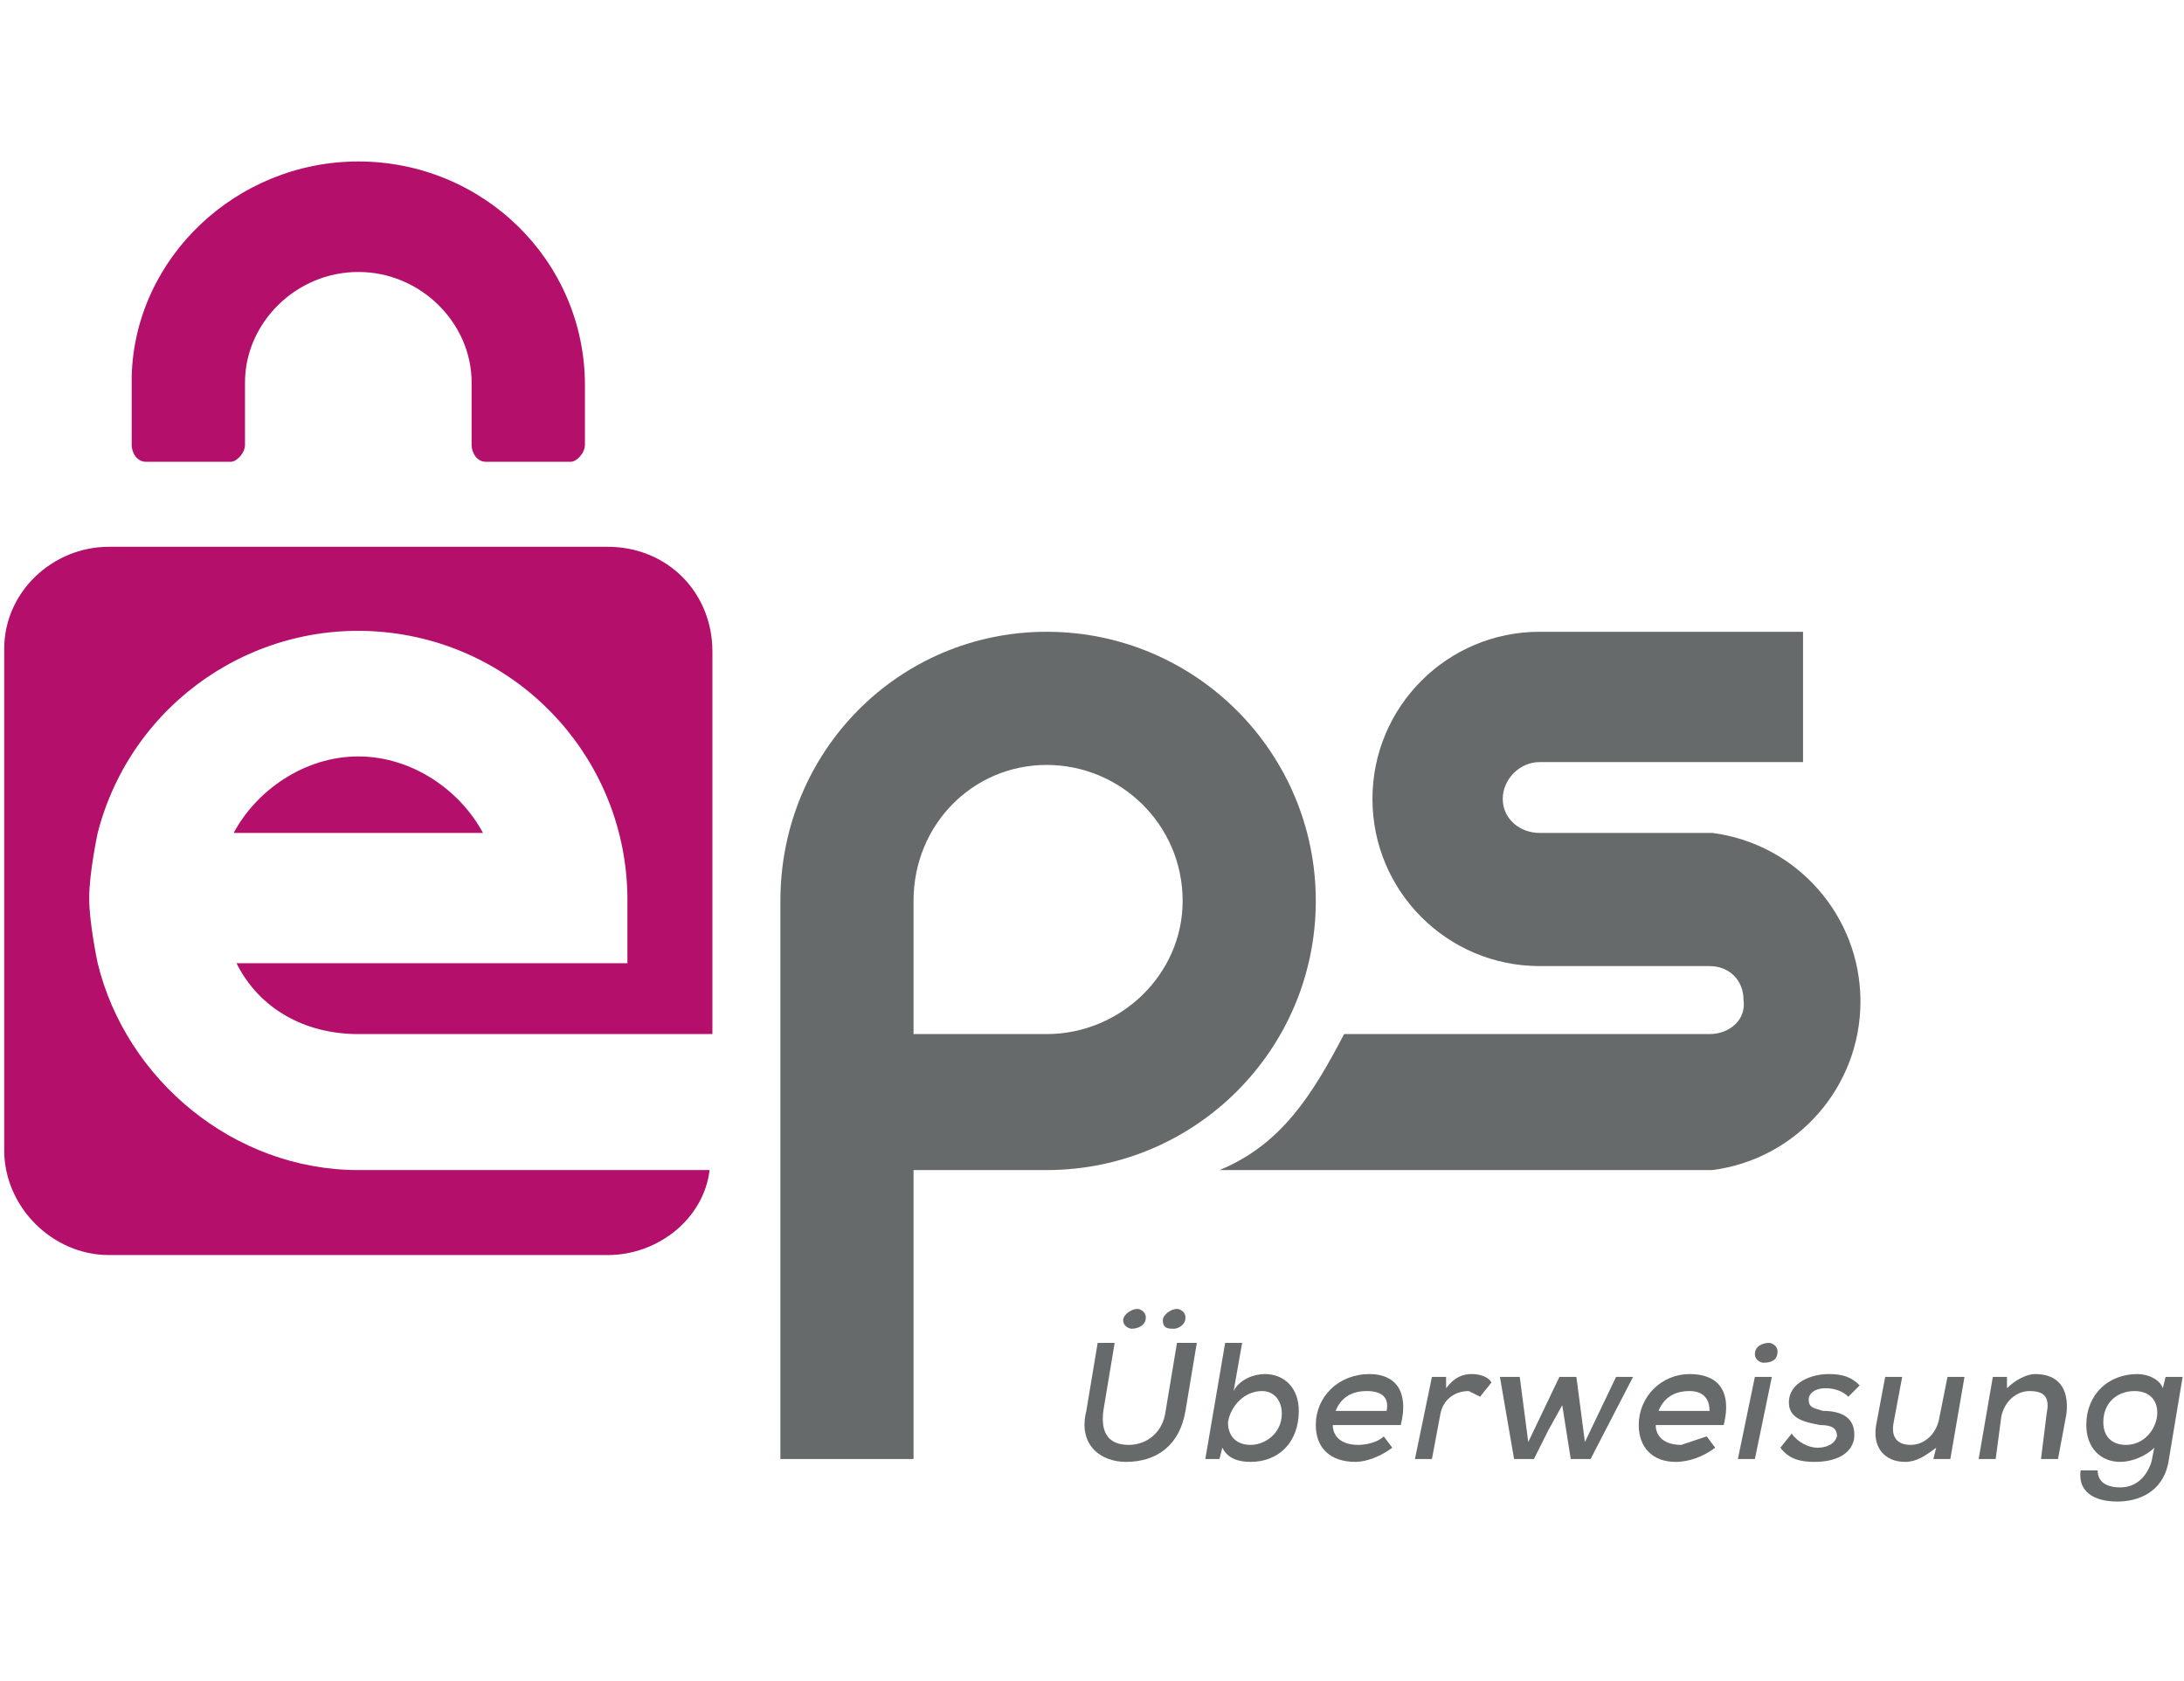
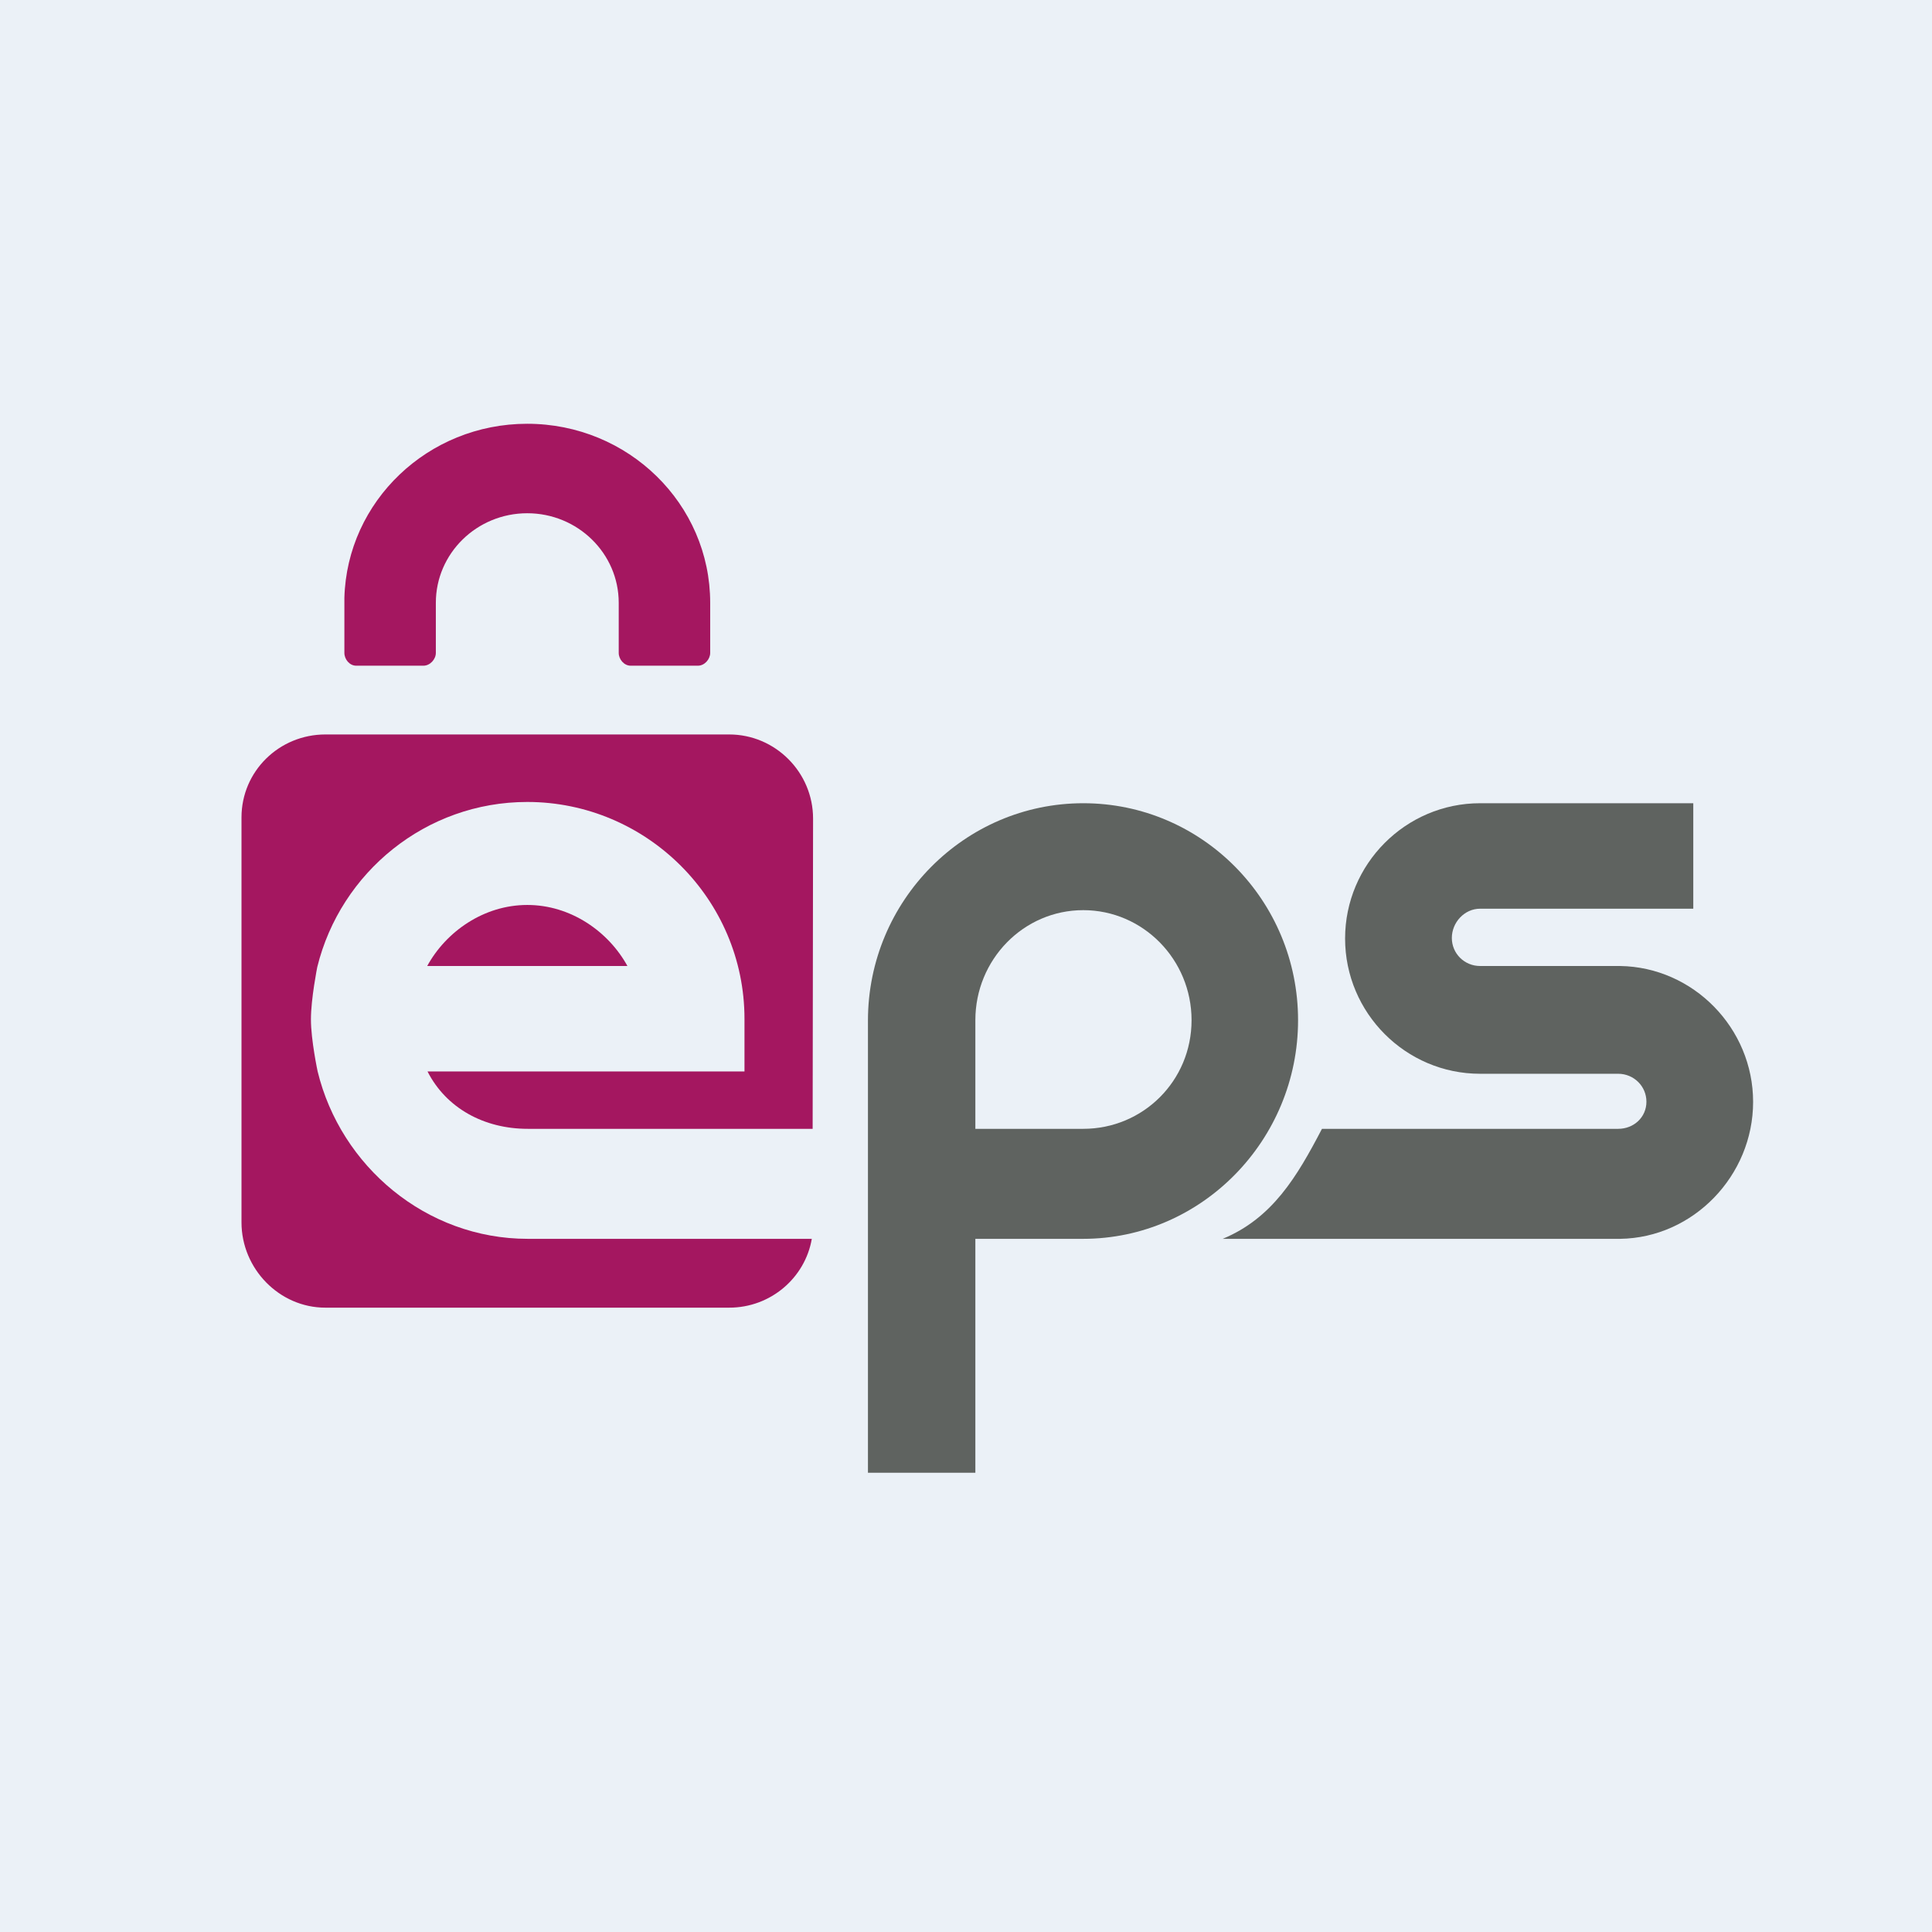
- <svg xmlns="http://www.w3.org/2000/svg" xmlns:xlink="http://www.w3.org/1999/xlink" version="1.1" id="Layer_1" x="0" y="0" viewBox="0 0 750 577" xml:space="preserve">
-   <style>.st0{fill:#676a6a}.st2{fill:#b40f6b}</style>
-   <symbol id="EPS-Logo" viewBox="-385 -236 770 473">
-     <path id="XMLID_367_" class="st0" d="M219 0h-61c-7 0-13 5-13 12s6 13 13 13h93v46h-93a59 59 0 010-118h60c7 0 12-5 12-12 1-7-5-12-12-12H89c-11-21-22-39-44-48h174a60 60 0 010 119z" />
-     <path id="XMLID_201_" class="st0" d="M-16 71c-52 0-94-42-94-95v-197h47v102h47a95 95 0 010 190zm0-142h-47v47c0 27 21 48 47 48S32 3 32-24c0-26-22-47-48-47z" />
-     <g id="XMLID_196_">
-       <g id="XMLID_198_">
-         <path id="XMLID_200_" class="st2" d="M-259-119c-44 0-82 32-92 73 0 0-3 14-3 23s3 23 3 23a95 95 0 00187-23v-23h-138c8-16 24-25 43-25h125V64c0 21-16 37-37 37h-176c-20 0-37-16-37-36v-177c0-20 17-37 37-37h176c18 0 34 13 36 30h-124z" />
-         <path id="XMLID_199_" class="st2" d="M-259 27c-19 0-36-12-44-27h88c-8 15-25 27-44 27z" />
-       </g>
-       <path id="XMLID_197_" class="st2" d="M-179 158c0 44-36 79-80 79-43 0-79-34-80-76v-24c0-3 2-6 5-6h30c2 0 5 3 5 6v22c0 21 18 39 40 39s40-18 40-39v-22c0-3 2-6 5-6h30c2 0 5 3 5 6v21z" />
-     </g>
-     <g id="XMLID_13_">
-       <path id="XMLID_192_" class="st0" d="M37-180l-4-24c-2-12-10-18-21-18-9 0-17 6-14 18l4 24h6l-4-24c-1-8 2-12 9-12 6 0 12 4 13 12l4 24h7zm-26 8c0-2 2-3 3-3 2 0 5 1 5 4 0 2-2 3-3 3-2 0-5-2-5-4zm14 0c0-3 2-3 4-3 1 0 4 1 4 4 0 2-2 3-3 3-2 0-5-2-5-4z" />
-       <path id="XMLID_189_" class="st0" d="M53-180l-3-17c2 4 7 6 11 6 7 0 12-5 12-13 0-11-7-18-17-18-4 0-8 1-10 5l-1-4h-5l7 41h6zm-5-28c0-5 3-8 8-8s11 4 11 11c0 5-3 8-7 8-6 0-11-5-12-11z" />
-       <path id="XMLID_186_" class="st0" d="M85-209c0-4 3-7 9-7 3 0 7 1 9 3l3-4c-4-3-9-5-13-5-9 0-14 5-14 13 0 10 8 18 19 18 9 0 14-6 11-18H85zm19 5c1 5-2 7-7 7s-9-2-11-7h18z" />
-       <path id="XMLID_184_" class="st0" d="M125-192v-4c3 4 6 5 9 5s6-1 7-3l-4-5-4 2c-5 0-9-3-10-8l-3-16h-6l6 29h5z" />
-       <path id="XMLID_182_" class="st0" d="M171-192l3-23 11 23h6l-15-29h-7l-3 19-5-9-5-10h-7l-5 29h7l3-23 11 23h6z" />
-       <path id="XMLID_179_" class="st0" d="M199-209c0-4 3-7 9-7l9 3 3-4c-4-3-9-5-14-5-8 0-13 5-13 13 0 10 8 18 18 18s15-6 12-18h-24zm19 5c0 5-3 7-7 7-5 0-9-2-11-7h18z" />
-       <path id="XMLID_168_" class="st0" d="M240-192l-6-29h-6l6 29h6zm-6 8c0-2 2-3 3-3 3 0 5 1 5 4 0 2-2 3-3 3-2 0-5-1-5-4z" />
-       <path id="XMLID_60_" class="st0" d="M267-199c-2 2-5 3-8 3-4 0-6-2-6-4 0-3 2-3 5-4 6 0 12-2 11-10-1-5-6-8-14-8-5 0-9 1-12 5l4 5c2-3 6-5 9-5s6 1 7 4c0 3-2 4-6 4-5 1-11 2-11 8 0 7 8 10 14 10 5 0 8-1 11-4l-4-4z" />
-       <path id="XMLID_57_" class="st0" d="M286-192l-3-16c-1-5 1-8 6-8s9 4 10 9l3 15h6l-5-29h-6l1 4c-4-3-7-5-11-5-7 0-12 5-10 14l3 16h6z" />
-       <path id="XMLID_55_" class="st0" d="M335-221l2 16c1 5 0 8-6 8-5 0-9-4-10-9l-2-15h-6l5 29h5v-4c3 3 7 5 10 5 8 0 12-5 11-14l-3-16h-6z" />
-       <path id="XMLID_15_" class="st0" d="M355-225c0-4 3-6 8-6s9 3 11 9l1 5c-3-3-8-5-12-5-7 0-12 5-12 13 0 11 8 18 18 18 4 0 8-2 9-5l1 4h6l-5-30c-2-11-11-14-18-14-9 0-14 4-13 11h6zm2 17c0-5 3-8 8-8 12 0 16 19 3 19-6 0-11-4-11-11z" />
-     </g>
-   </symbol>
-   <use xlink:href="#EPS-Logo" width="770" height="473" id="XMLID_202_" x="-385" y="-236" transform="matrix(.9728 0 0 -.9728 375 286)" overflow="visible" />
+ <svg xmlns="http://www.w3.org/2000/svg" width="32" height="32" viewBox="0 0 32 32" fill="none">
+   <rect width="32" height="32" transform="translate(0 0.000305176)" fill="#EBF1F7" />
+   <path d="M26.834 16H24.515C24.256 16 24.047 15.794 24.047 15.536C24.047 15.278 24.256 15.051 24.515 15.051H28.046V13.304H24.515C23.282 13.304 22.279 14.312 22.279 15.545C22.279 16.777 23.282 17.785 24.515 17.785H26.802C27.06 17.785 27.27 17.99 27.27 18.248C27.27 18.506 27.06 18.697 26.802 18.697H21.896C21.48 19.494 21.075 20.177 20.252 20.519H26.834C28.046 20.502 29.037 19.473 29.037 18.251C29.037 17.029 28.046 16.018 26.834 16Z" fill="#5F6360" />
+   <path fill-rule="evenodd" clip-rule="evenodd" d="M14.376 16.904C14.376 14.919 15.977 13.304 17.942 13.304C19.908 13.304 21.5 14.913 21.5 16.898C21.5 18.883 19.905 20.519 17.939 20.519H16.155V24.393H14.376V16.904ZM16.155 18.697H17.942C18.932 18.697 19.736 17.903 19.736 16.898C19.736 15.893 18.932 15.075 17.942 15.075C16.953 15.075 16.155 15.893 16.155 16.898V18.697Z" fill="#5F6360" />
+   <path d="M8.741 20.519C7.058 20.519 5.643 19.317 5.261 17.746C5.261 17.746 5.15 17.226 5.15 16.884C5.15 16.542 5.255 16.017 5.255 16.017C5.64 14.45 7.053 13.283 8.733 13.283C10.709 13.283 12.331 14.894 12.331 16.876V17.747H7.081C7.391 18.355 8.018 18.697 8.741 18.697H13.46L13.467 13.558C13.467 12.792 12.842 12.165 12.078 12.165H5.389C4.625 12.165 4 12.773 4 13.539V20.247C4 21.013 4.625 21.659 5.389 21.659H12.078C12.764 21.659 13.335 21.165 13.446 20.519H8.741Z" fill="#A41760" />
+   <path d="M8.734 14.989C8.013 14.989 7.387 15.431 7.076 16H10.392C10.08 15.431 9.454 14.989 8.734 14.989Z" fill="#A41760" />
+   <path d="M11.763 9.984C11.763 8.346 10.406 7.019 8.732 7.019C7.087 7.019 5.748 8.303 5.704 9.903C5.703 9.909 5.704 9.916 5.704 9.923V10.814C5.704 10.92 5.79 11.026 5.899 11.026H7.014C7.123 11.026 7.219 10.92 7.219 10.814V9.984C7.219 9.166 7.897 8.501 8.733 8.501C9.569 8.501 10.248 9.166 10.248 9.984V10.814C10.248 10.92 10.336 11.026 10.445 11.026H11.56C11.669 11.026 11.763 10.92 11.763 10.814V9.984Z" fill="#A41760" />
</svg>
